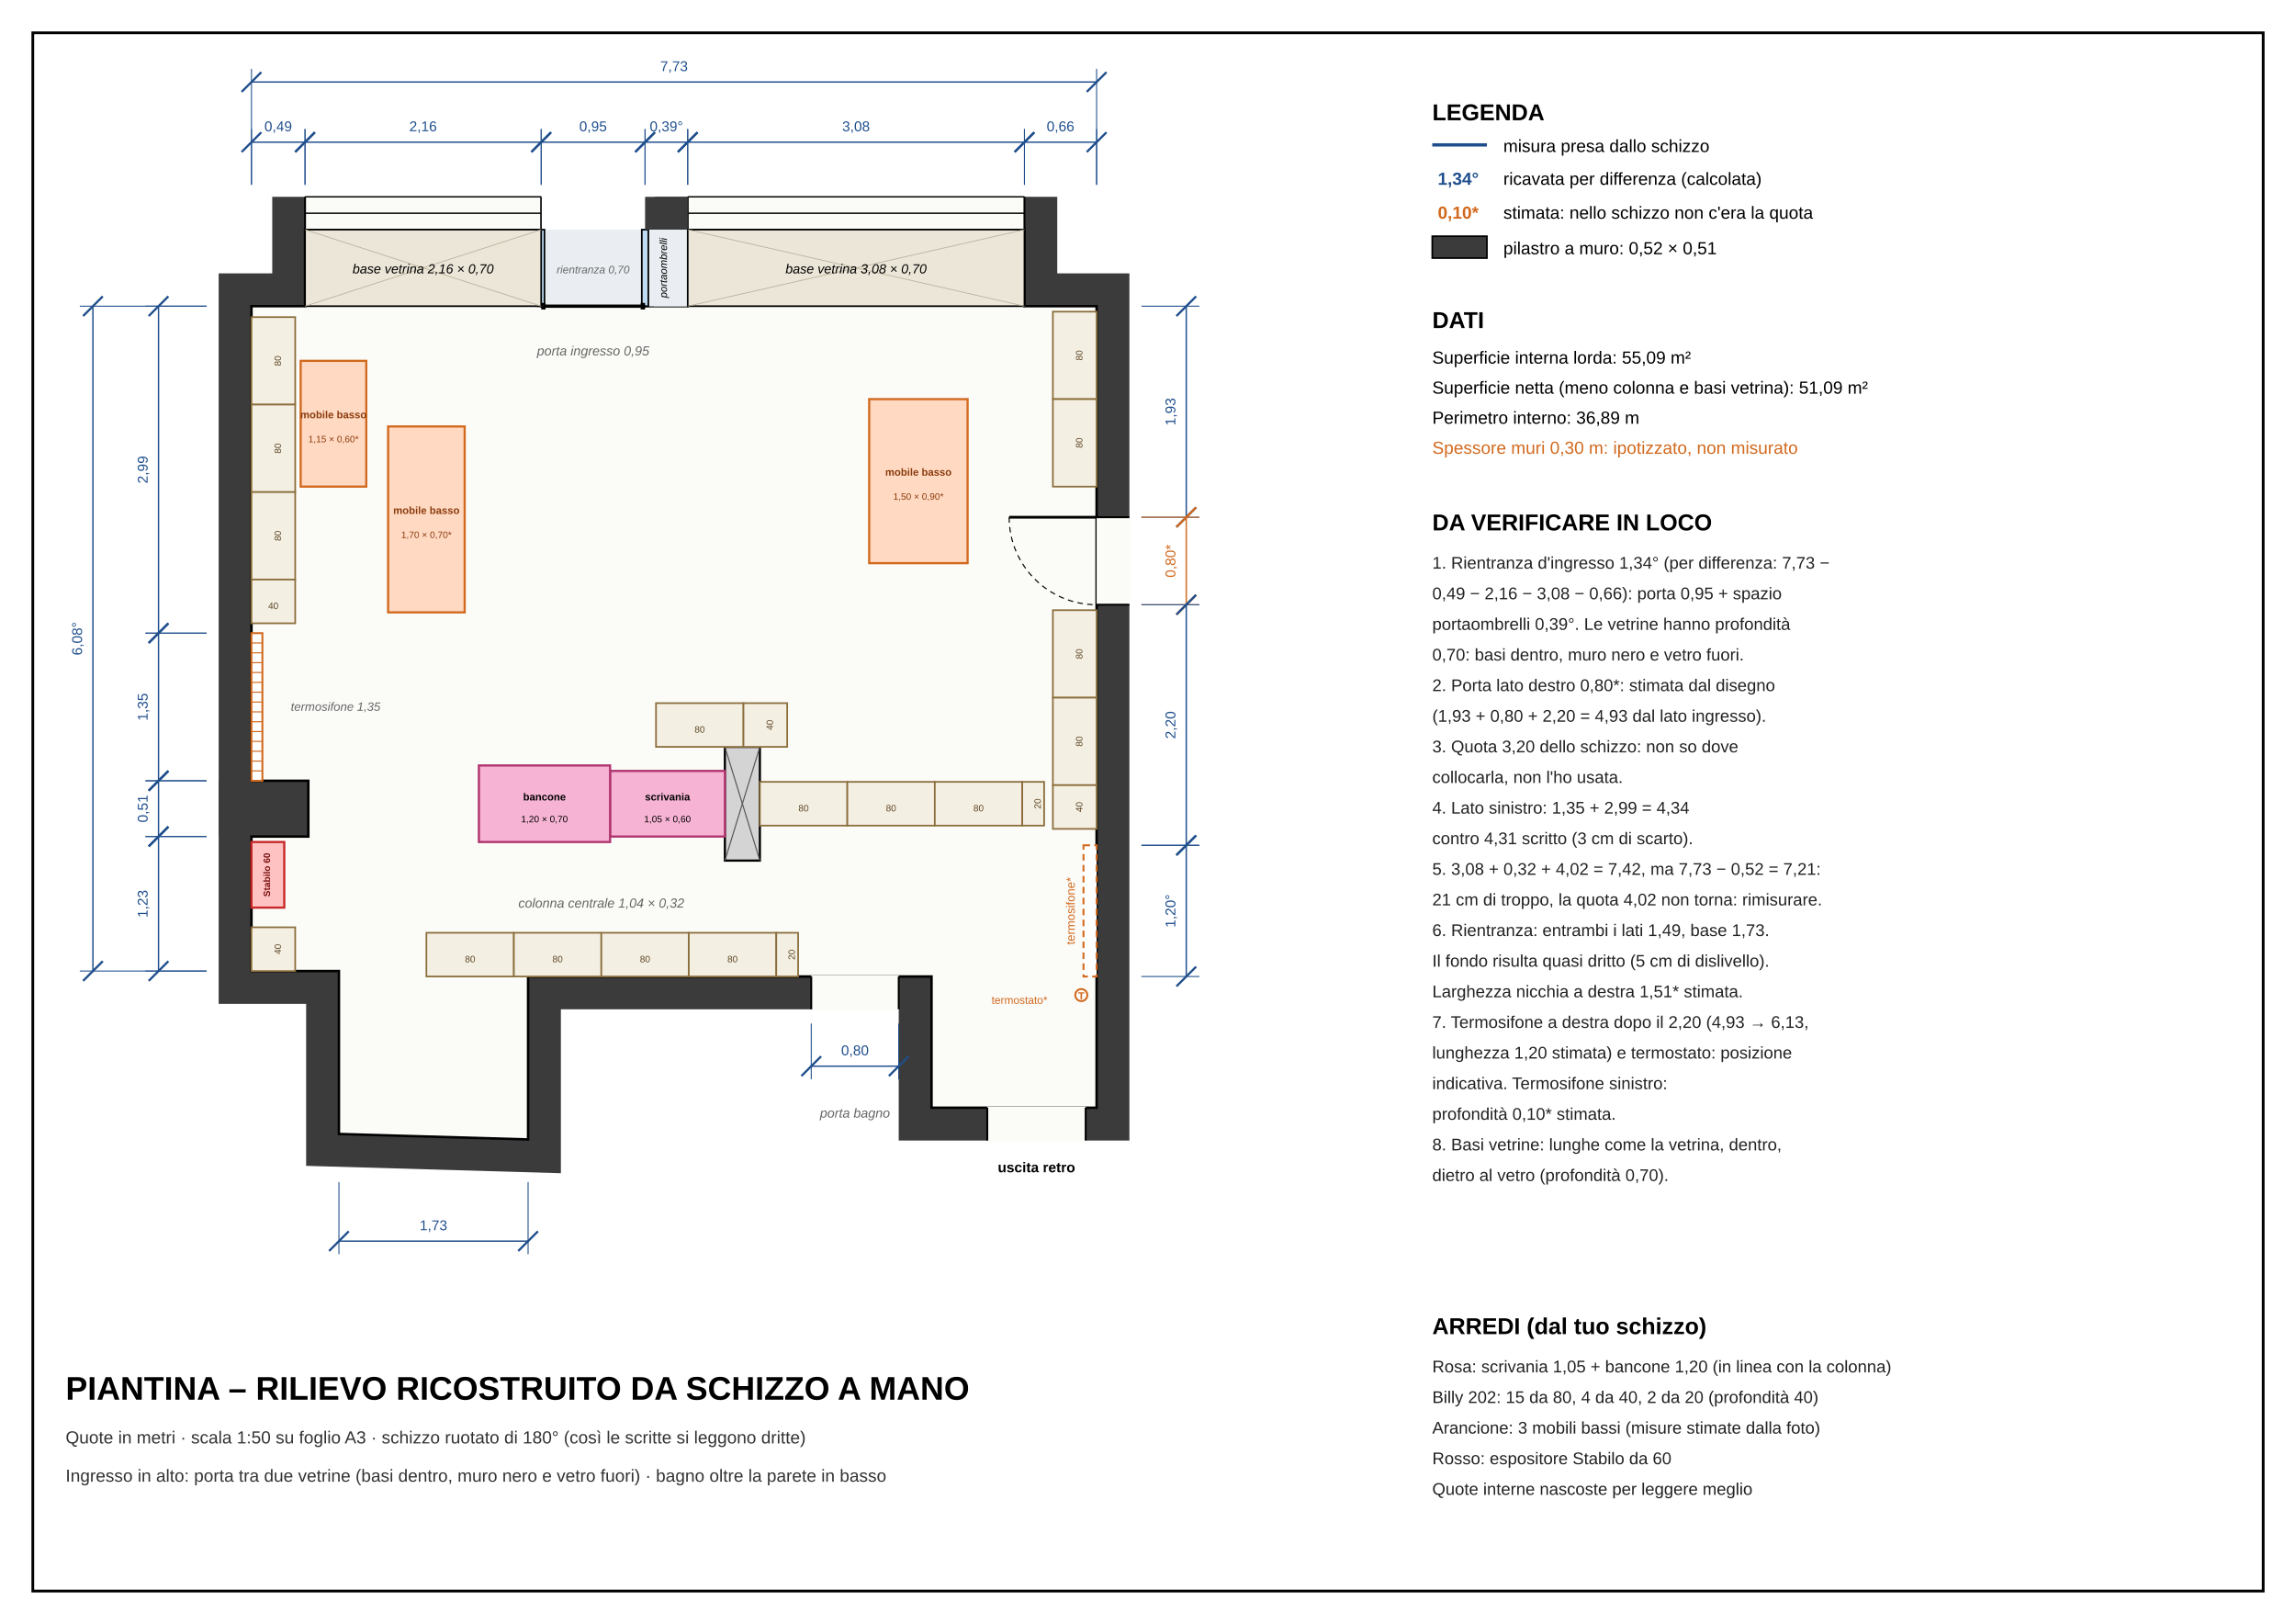
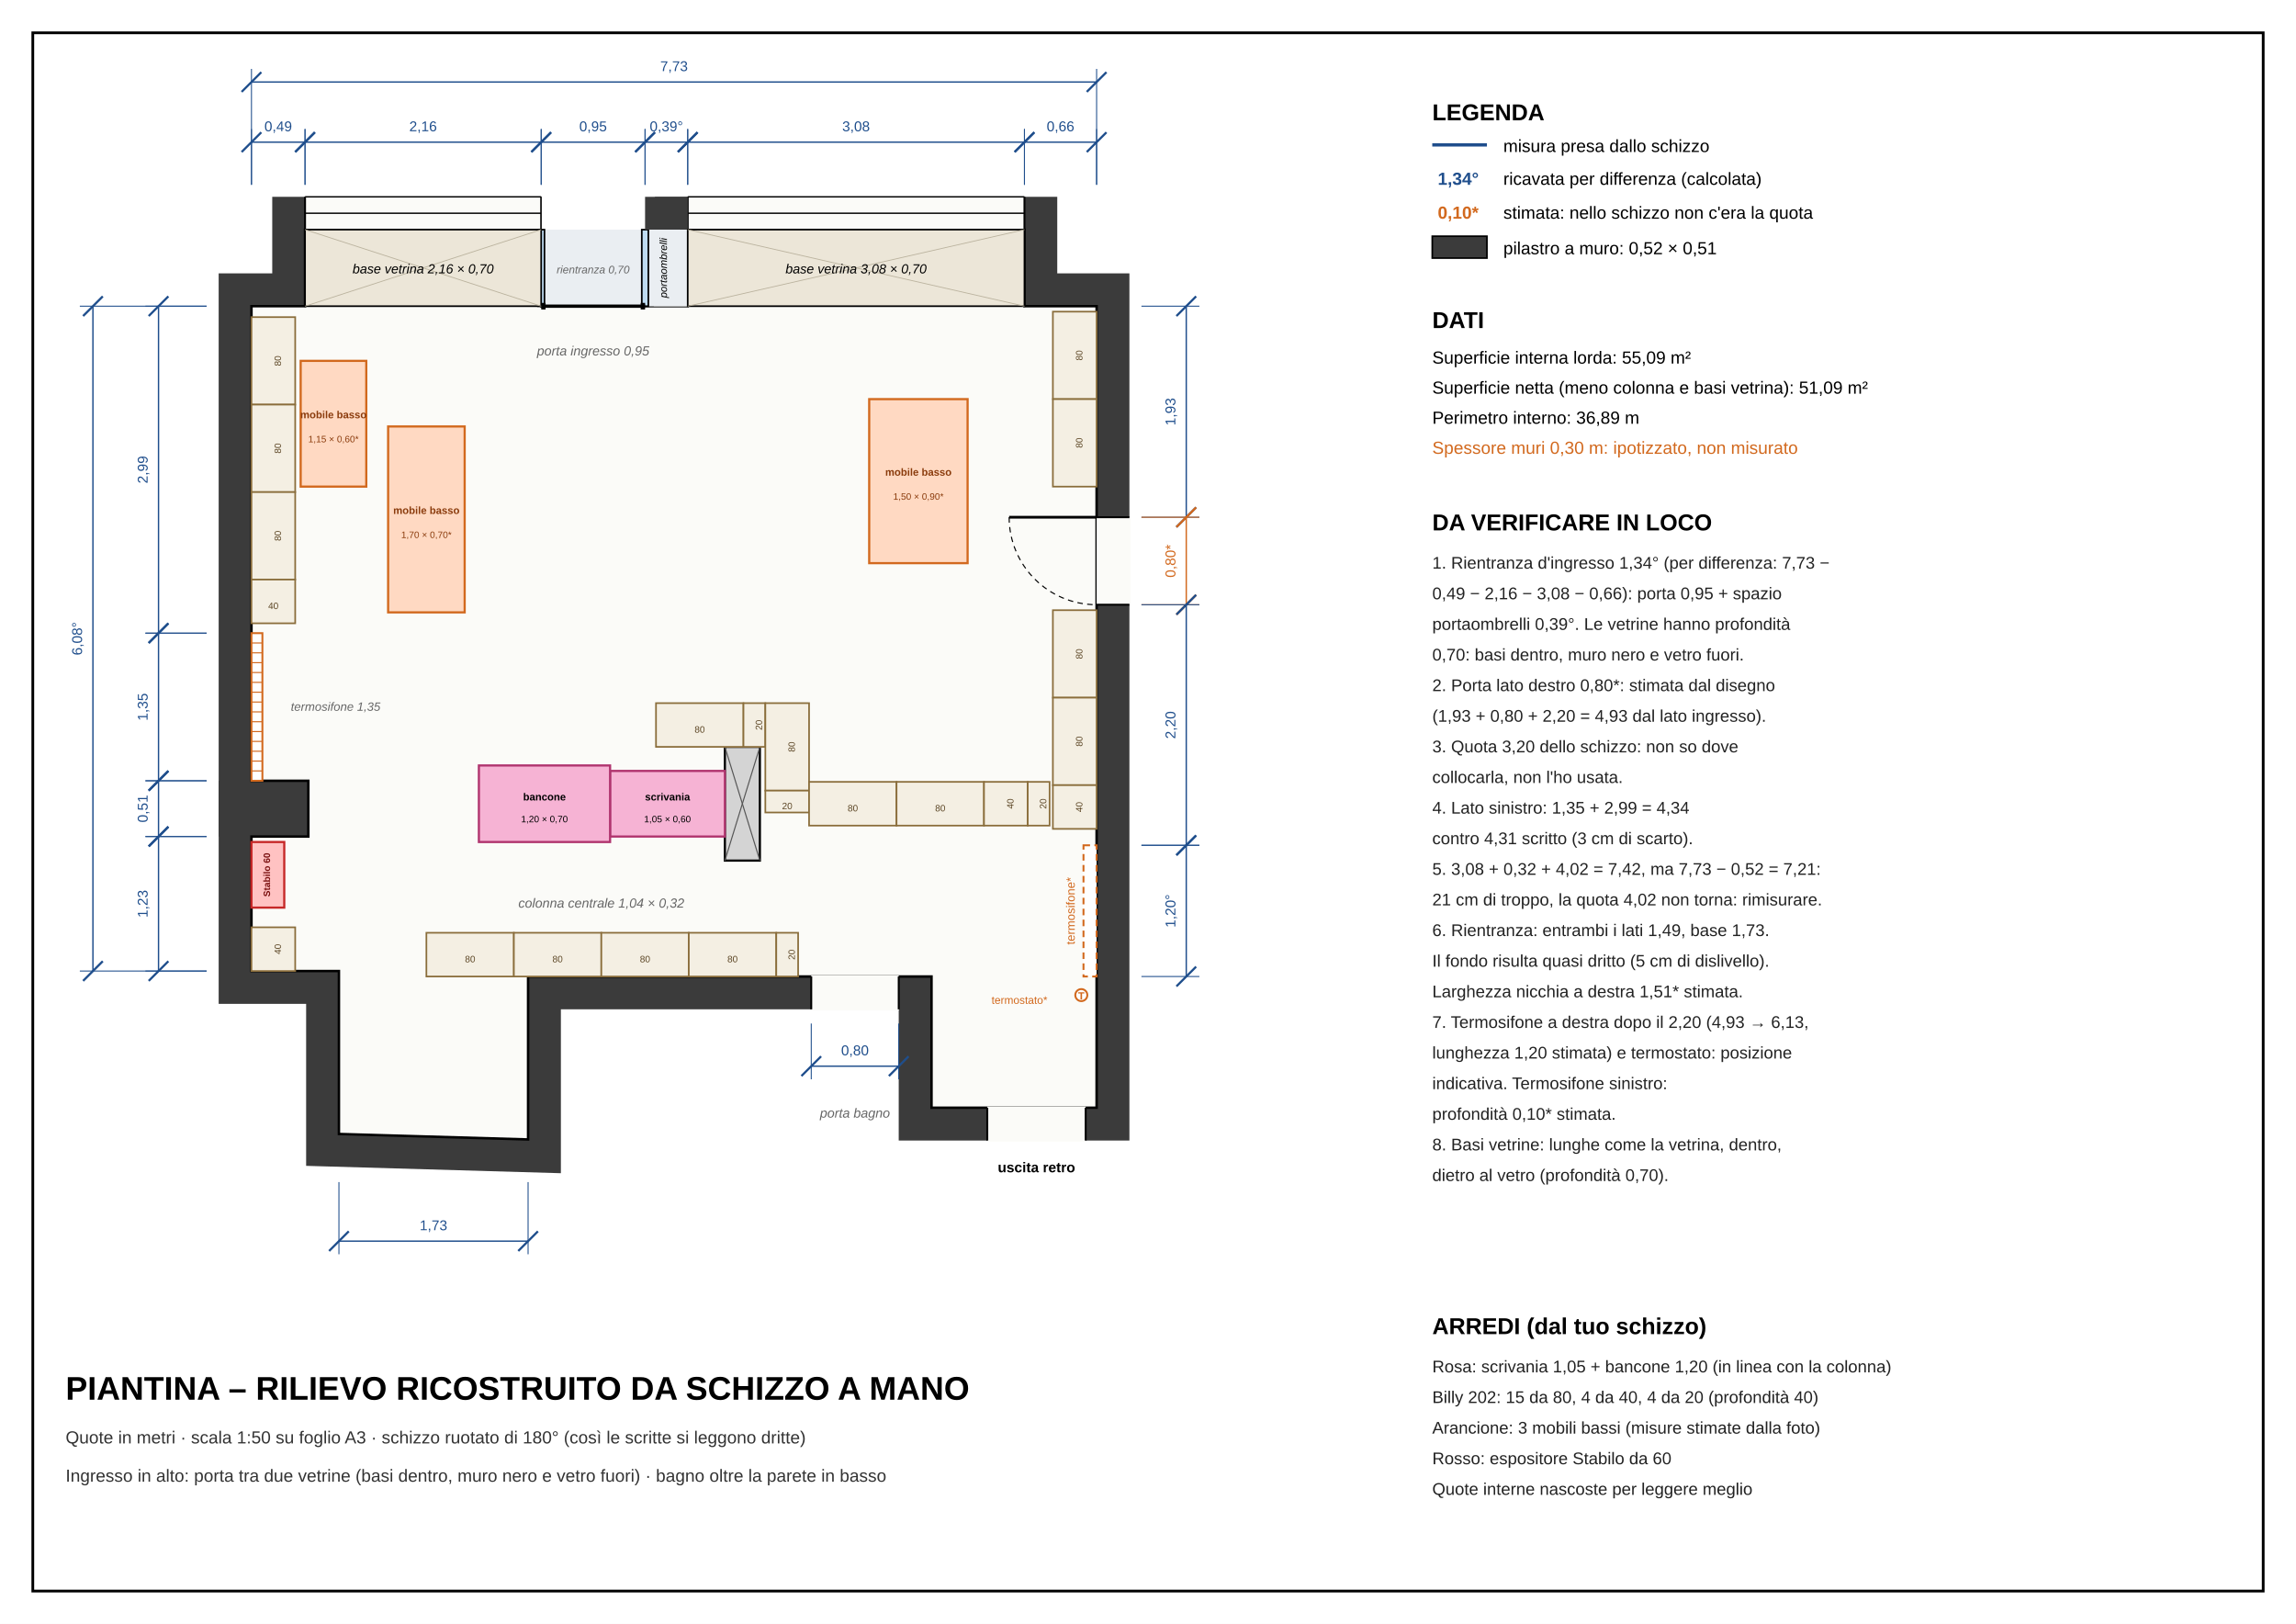
<svg xmlns="http://www.w3.org/2000/svg" width="420mm" height="297mm" viewBox="0 0 420 297" font-family="Arial, Helvetica, sans-serif">
  <defs>
    <pattern id="hatch" width="1.6" height="1.6" patternUnits="userSpaceOnUse" patternTransform="rotate(45)">
      <line x1="0" y1="0" x2="0" y2="1.6" stroke="#777" stroke-width="0.25" />
    </pattern>
  </defs>
  <rect width="420" height="297" fill="#ffffff" />
  <rect x="6" y="6" width="408" height="285" fill="none" stroke="#000" stroke-width="0.5" />
  <polygon points="46.00,56.00 55.80,56.00 55.80,42.00 99.00,42.00 99.00,56.00 125.80,56.00 125.80,42.00 187.40,42.00 187.40,56.00 200.60,56.00 200.60,202.60 170.40,202.60 170.40,178.60 96.60,178.60 96.60,208.40 62.00,207.40 62.00,177.60 46.00,177.60 46.00,153.00 56.40,153.00 56.40,142.80 46.00,142.80" fill="none" stroke="#3b3b3b" stroke-width="12.00" stroke-linejoin="miter" stroke-miterlimit="10" />
  <polygon points="46.00,56.00 55.80,56.00 55.80,42.00 99.00,42.00 99.00,56.00 125.80,56.00 125.80,42.00 187.40,42.00 187.40,56.00 200.60,56.00 200.60,202.60 170.40,202.60 170.40,178.60 96.60,178.60 96.60,208.40 62.00,207.40 62.00,177.60 46.00,177.60 46.00,153.00 56.40,153.00 56.40,142.80 46.00,142.80" fill="#fbfbf8" stroke="none" />
  <rect x="40.00" y="142.80" width="16.40" height="10.20" fill="#3b3b3b" stroke="none" stroke-width="0.25" />
  <polygon points="46.00,56.00 55.80,56.00 55.80,42.00 99.00,42.00 99.00,56.00 125.80,56.00 125.80,42.00 187.40,42.00 187.40,56.00 200.60,56.00 200.60,202.60 170.40,202.60 170.40,178.60 96.60,178.60 96.60,208.40 62.00,207.40 62.00,177.60 46.00,177.60 46.00,153.00 56.40,153.00 56.40,142.80 46.00,142.80" fill="none" stroke="#000" stroke-width="0.45" stroke-linejoin="miter" />
  <rect x="55.80" y="35.80" width="43.20" height="6.40" fill="#fbfbf8" stroke="none" stroke-width="0.25" />
  <line x1="55.80" y1="36.00" x2="55.80" y2="42.00" stroke="#000" stroke-width="0.35" />
  <line x1="99.00" y1="36.00" x2="99.00" y2="42.00" stroke="#000" stroke-width="0.35" />
  <line x1="55.80" y1="36.00" x2="99.00" y2="36.00" stroke="#000" stroke-width="0.25" />
  <line x1="55.80" y1="39.00" x2="99.00" y2="39.00" stroke="#000" stroke-width="0.25" />
  <line x1="55.80" y1="42.00" x2="99.00" y2="42.00" stroke="#000" stroke-width="0.25" />
  <rect x="125.80" y="35.80" width="61.60" height="6.40" fill="#fbfbf8" stroke="none" stroke-width="0.25" />
  <line x1="125.80" y1="36.00" x2="125.80" y2="42.00" stroke="#000" stroke-width="0.35" />
  <line x1="187.40" y1="36.00" x2="187.40" y2="42.00" stroke="#000" stroke-width="0.35" />
  <line x1="125.80" y1="36.00" x2="187.40" y2="36.00" stroke="#000" stroke-width="0.25" />
  <line x1="125.80" y1="39.00" x2="187.40" y2="39.00" stroke="#000" stroke-width="0.25" />
  <line x1="125.80" y1="42.00" x2="187.40" y2="42.00" stroke="#000" stroke-width="0.25" />
  <rect x="99.00" y="42.00" width="6.20" height="14.00" fill="#fbfbf8" stroke="none" stroke-width="0.25" />
  <rect x="99.10" y="35.80" width="6.30" height="6.30" fill="#ffffff" stroke="none" stroke-width="0.25" />
  <rect x="119.60" y="42.00" width="6.20" height="14.00" fill="#fbfbf8" stroke="none" stroke-width="0.25" />
  <rect x="99.00" y="49.80" width="26.80" height="6.20" fill="#fbfbf8" stroke="none" stroke-width="0.25" />
  <line x1="99.00" y1="50.00" x2="99.00" y2="56.00" stroke="#000" stroke-width="0.35" />
  <line x1="125.80" y1="50.00" x2="125.80" y2="56.00" stroke="#000" stroke-width="0.35" />
  <rect x="99.00" y="42.00" width="26.80" height="14.00" fill="#eaeef2" stroke="none" stroke-width="0.25" />
  <rect x="98.40" y="42.00" width="1.20" height="14.00" fill="#bfdcf2" stroke="#000" stroke-width="0.3" />
  <rect x="117.40" y="42.00" width="1.20" height="14.00" fill="#bfdcf2" stroke="#000" stroke-width="0.3" />
  <line x1="99.00" y1="56.00" x2="118.00" y2="56.00" stroke="#000" stroke-width="0.6" />
  <rect x="99.00" y="55.40" width="0.80" height="1.20" fill="#000" stroke="none" stroke-width="0.25" />
  <rect x="117.20" y="55.40" width="0.80" height="1.20" fill="#000" stroke="none" stroke-width="0.25" />
  <rect x="118.00" y="36.00" width="7.80" height="6.00" fill="#3b3b3b" stroke="none" stroke-width="0.25" />
  <rect x="200.60" y="94.60" width="6.20" height="16.00" fill="#fbfbf8" stroke="none" stroke-width="0.25" />
  <line x1="200.60" y1="94.60" x2="206.60" y2="94.60" stroke="#000" stroke-width="0.35" />
  <line x1="200.60" y1="110.60" x2="206.60" y2="110.60" stroke="#000" stroke-width="0.35" />
  <line x1="200.60" y1="94.60" x2="184.60" y2="94.60" stroke="#000" stroke-width="0.5" />
  <path d="M 184.60 94.60 A 16.00 16.00 0 0 0 200.60 110.60" fill="none" stroke="#000" stroke-width="0.2" stroke-dasharray="1 0.8" />
  <rect x="148.40" y="178.40" width="16.00" height="6.40" fill="#fbfbf8" stroke="none" stroke-width="0.25" />
  <line x1="148.40" y1="178.60" x2="148.40" y2="184.60" stroke="#000" stroke-width="0.35" />
  <line x1="164.40" y1="178.60" x2="164.40" y2="184.60" stroke="#000" stroke-width="0.35" />
  <rect x="180.60" y="202.40" width="18.00" height="6.40" fill="#fbfbf8" stroke="none" stroke-width="0.25" />
  <line x1="180.60" y1="202.60" x2="180.60" y2="208.60" stroke="#000" stroke-width="0.35" />
  <line x1="198.60" y1="202.60" x2="198.60" y2="208.60" stroke="#000" stroke-width="0.35" />
  <rect x="180.60" y="202.40" width="18.00" height="6.40" fill="none" stroke="none" stroke-width="0.25" />
  <rect x="55.80" y="42.00" width="43.20" height="14.00" fill="#ece6d8" stroke="#000" stroke-width="0.3" />
  <line x1="55.80" y1="42.00" x2="99.00" y2="56.00" stroke="#bbb39f" stroke-width="0.15" />
  <line x1="55.80" y1="56.00" x2="99.00" y2="42.00" stroke="#bbb39f" stroke-width="0.15" />
  <rect x="125.80" y="42.00" width="61.60" height="14.00" fill="#ece6d8" stroke="#000" stroke-width="0.3" />
  <line x1="125.80" y1="42.00" x2="187.40" y2="56.00" stroke="#bbb39f" stroke-width="0.15" />
  <line x1="125.80" y1="56.00" x2="187.40" y2="42.00" stroke="#bbb39f" stroke-width="0.15" />
  <rect x="132.60" y="136.60" width="6.40" height="20.80" fill="#d4d4d4" stroke="#000" stroke-width="0.4" />
  <line x1="132.60" y1="136.60" x2="139.00" y2="157.40" stroke="#555" stroke-width="0.2" />
  <line x1="139.00" y1="136.60" x2="132.60" y2="157.40" stroke="#555" stroke-width="0.2" />
  <rect x="46.00" y="115.80" width="2.00" height="27.00" fill="#fff" stroke="#d2691e" stroke-width="0.35" />
  <line x1="46.00" y1="117.60" x2="48.00" y2="117.60" stroke="#d2691e" stroke-width="0.2" />
  <line x1="46.00" y1="119.40" x2="48.00" y2="119.40" stroke="#d2691e" stroke-width="0.2" />
  <line x1="46.00" y1="121.20" x2="48.00" y2="121.20" stroke="#d2691e" stroke-width="0.2" />
  <line x1="46.00" y1="123.00" x2="48.00" y2="123.00" stroke="#d2691e" stroke-width="0.2" />
  <line x1="46.00" y1="124.80" x2="48.00" y2="124.80" stroke="#d2691e" stroke-width="0.2" />
  <line x1="46.00" y1="126.60" x2="48.00" y2="126.60" stroke="#d2691e" stroke-width="0.2" />
  <line x1="46.00" y1="128.40" x2="48.00" y2="128.40" stroke="#d2691e" stroke-width="0.2" />
  <line x1="46.00" y1="130.20" x2="48.00" y2="130.20" stroke="#d2691e" stroke-width="0.2" />
  <line x1="46.00" y1="132.00" x2="48.00" y2="132.00" stroke="#d2691e" stroke-width="0.2" />
  <line x1="46.00" y1="133.80" x2="48.00" y2="133.80" stroke="#d2691e" stroke-width="0.2" />
  <line x1="46.00" y1="135.60" x2="48.00" y2="135.60" stroke="#d2691e" stroke-width="0.2" />
  <line x1="46.00" y1="137.40" x2="48.00" y2="137.40" stroke="#d2691e" stroke-width="0.2" />
  <line x1="46.00" y1="139.20" x2="48.00" y2="139.20" stroke="#d2691e" stroke-width="0.2" />
  <line x1="46.00" y1="141.00" x2="48.00" y2="141.00" stroke="#d2691e" stroke-width="0.2" />
  <rect x="198.20" y="154.60" width="2.40" height="24.00" fill="#fff" stroke="#d2691e" stroke-width="0.35" stroke-dasharray="1.2 0.8" />
  <text x="196.60" y="166.60" font-size="2.2" fill="#d2691e" text-anchor="middle" font-weight="normal" font-style="normal" transform="rotate(-90 196.60 166.60)">termosifone*</text>
  <circle cx="197.80" cy="182.00" r="1.1" fill="#fff" stroke="#d2691e" stroke-width="0.35" />
  <text x="197.80" y="182.80" font-size="1.9" fill="#d2691e" text-anchor="middle" font-weight="bold">T</text>
  <text x="191.60" y="183.60" font-size="2.0" fill="#d2691e" text-anchor="end" font-weight="normal" font-style="normal">termostato*</text>
  <text x="77.40" y="50.00" font-size="2.4" fill="#000" text-anchor="middle" font-weight="normal" font-style="italic">base vetrina 2,16 × 0,70</text>
  <text x="156.60" y="50.00" font-size="2.4" fill="#000" text-anchor="middle" font-weight="normal" font-style="italic">base vetrina 3,08 × 0,70</text>
  <text x="108.50" y="65.00" font-size="2.4" fill="#666666" text-anchor="middle" font-weight="normal" font-style="italic">porta ingresso 0,95</text>
  <text x="108.50" y="50.00" font-size="2.0" fill="#666666" text-anchor="middle" font-weight="normal" font-style="italic">rientranza 0,70</text>
  <text x="122.00" y="49.00" font-size="1.9" fill="#000" text-anchor="middle" font-weight="normal" font-style="italic" transform="rotate(-90 122.00 49.00)">portaombrelli</text>
  <text x="110.00" y="166.00" font-size="2.4" fill="#666666" text-anchor="middle" font-weight="normal" font-style="italic">colonna centrale 1,04 × 0,32</text>
  <text x="53.20" y="130.00" font-size="2.2" fill="#666666" text-anchor="start" font-weight="normal" font-style="italic">termosifone 1,35</text>
  <text x="156.40" y="204.40" font-size="2.4" fill="#666666" text-anchor="middle" font-weight="normal" font-style="italic">porta bagno</text>
  <text x="189.60" y="214.40" font-size="2.6" fill="#000" text-anchor="middle" font-weight="bold" font-style="normal">uscita retro</text>
  <rect x="46.00" y="58.00" width="8.00" height="16.00" fill="#f4efe3" stroke="#8a6d3b" stroke-width="0.3" />
  <text x="51.40" y="66.00" font-size="1.7" fill="#5b4524" text-anchor="middle" font-weight="normal" font-style="normal" transform="rotate(-90 51.40 66.00)">80</text>
  <rect x="46.00" y="74.00" width="8.00" height="16.00" fill="#f4efe3" stroke="#8a6d3b" stroke-width="0.3" />
  <text x="51.40" y="82.00" font-size="1.7" fill="#5b4524" text-anchor="middle" font-weight="normal" font-style="normal" transform="rotate(-90 51.40 82.00)">80</text>
  <rect x="46.00" y="90.00" width="8.00" height="16.00" fill="#f4efe3" stroke="#8a6d3b" stroke-width="0.3" />
  <text x="51.40" y="98.00" font-size="1.7" fill="#5b4524" text-anchor="middle" font-weight="normal" font-style="normal" transform="rotate(-90 51.40 98.00)">80</text>
  <rect x="46.00" y="106.00" width="8.00" height="8.00" fill="#f4efe3" stroke="#8a6d3b" stroke-width="0.3" />
  <text x="50.00" y="111.40" font-size="1.7" fill="#5b4524" text-anchor="middle" font-weight="normal" font-style="normal">40</text>
  <rect x="46.00" y="169.60" width="8.00" height="8.00" fill="#f4efe3" stroke="#8a6d3b" stroke-width="0.3" />
  <text x="51.40" y="173.60" font-size="1.7" fill="#5b4524" text-anchor="middle" font-weight="normal" font-style="normal" transform="rotate(-90 51.40 173.60)">40</text>
  <rect x="78.00" y="170.60" width="16.00" height="8.00" fill="#f4efe3" stroke="#8a6d3b" stroke-width="0.3" />
  <text x="86.00" y="176.00" font-size="1.7" fill="#5b4524" text-anchor="middle" font-weight="normal" font-style="normal">80</text>
  <rect x="94.00" y="170.60" width="16.00" height="8.00" fill="#f4efe3" stroke="#8a6d3b" stroke-width="0.3" />
  <text x="102.00" y="176.00" font-size="1.7" fill="#5b4524" text-anchor="middle" font-weight="normal" font-style="normal">80</text>
  <rect x="110.00" y="170.60" width="16.00" height="8.00" fill="#f4efe3" stroke="#8a6d3b" stroke-width="0.3" />
  <text x="118.00" y="176.00" font-size="1.7" fill="#5b4524" text-anchor="middle" font-weight="normal" font-style="normal">80</text>
  <rect x="126.00" y="170.60" width="16.00" height="8.00" fill="#f4efe3" stroke="#8a6d3b" stroke-width="0.3" />
  <text x="134.00" y="176.00" font-size="1.7" fill="#5b4524" text-anchor="middle" font-weight="normal" font-style="normal">80</text>
  <rect x="142.00" y="170.60" width="4.00" height="8.00" fill="#f4efe3" stroke="#8a6d3b" stroke-width="0.3" />
  <text x="145.40" y="174.60" font-size="1.7" fill="#5b4524" text-anchor="middle" font-weight="normal" font-style="normal" transform="rotate(-90 145.40 174.60)">20</text>
  <rect x="192.60" y="57.00" width="8.00" height="16.00" fill="#f4efe3" stroke="#8a6d3b" stroke-width="0.3" />
  <text x="198.00" y="65.00" font-size="1.7" fill="#5b4524" text-anchor="middle" font-weight="normal" font-style="normal" transform="rotate(-90 198.00 65.00)">80</text>
  <rect x="192.60" y="73.00" width="8.00" height="16.00" fill="#f4efe3" stroke="#8a6d3b" stroke-width="0.3" />
  <text x="198.00" y="81.00" font-size="1.7" fill="#5b4524" text-anchor="middle" font-weight="normal" font-style="normal" transform="rotate(-90 198.00 81.00)">80</text>
  <rect x="192.60" y="111.60" width="8.00" height="16.00" fill="#f4efe3" stroke="#8a6d3b" stroke-width="0.3" />
  <text x="198.00" y="119.60" font-size="1.7" fill="#5b4524" text-anchor="middle" font-weight="normal" font-style="normal" transform="rotate(-90 198.00 119.60)">80</text>
  <rect x="192.60" y="127.60" width="8.00" height="16.00" fill="#f4efe3" stroke="#8a6d3b" stroke-width="0.3" />
  <text x="198.00" y="135.60" font-size="1.7" fill="#5b4524" text-anchor="middle" font-weight="normal" font-style="normal" transform="rotate(-90 198.00 135.60)">80</text>
  <rect x="192.60" y="143.60" width="8.00" height="8.00" fill="#f4efe3" stroke="#8a6d3b" stroke-width="0.3" />
  <text x="198.00" y="147.60" font-size="1.7" fill="#5b4524" text-anchor="middle" font-weight="normal" font-style="normal" transform="rotate(-90 198.00 147.60)">40</text>
-   <rect x="139.00" y="143.00" width="16.00" height="8.00" fill="#f4efe3" stroke="#8a6d3b" stroke-width="0.3" />
-   <text x="147.00" y="148.40" font-size="1.7" fill="#5b4524" text-anchor="middle" font-weight="normal" font-style="normal">80</text>
-   <rect x="155.00" y="143.00" width="16.00" height="8.00" fill="#f4efe3" stroke="#8a6d3b" stroke-width="0.3" />
-   <text x="163.00" y="148.40" font-size="1.7" fill="#5b4524" text-anchor="middle" font-weight="normal" font-style="normal">80</text>
-   <rect x="171.00" y="143.00" width="16.00" height="8.00" fill="#f4efe3" stroke="#8a6d3b" stroke-width="0.3" />
-   <text x="179.00" y="148.40" font-size="1.7" fill="#5b4524" text-anchor="middle" font-weight="normal" font-style="normal">80</text>
-   <rect x="187.00" y="143.00" width="4.00" height="8.00" fill="#f4efe3" stroke="#8a6d3b" stroke-width="0.3" />
-   <text x="190.40" y="147.00" font-size="1.7" fill="#5b4524" text-anchor="middle" font-weight="normal" font-style="normal" transform="rotate(-90 190.40 147.00)">20</text>
  <rect x="120.00" y="128.60" width="16.00" height="8.00" fill="#f4efe3" stroke="#8a6d3b" stroke-width="0.3" />
  <text x="128.00" y="134.00" font-size="1.7" fill="#5b4524" text-anchor="middle" font-weight="normal" font-style="normal">80</text>
-   <rect x="136.00" y="128.60" width="8.00" height="8.00" fill="#f4efe3" stroke="#8a6d3b" stroke-width="0.3" />
-   <text x="141.40" y="132.60" font-size="1.7" fill="#5b4524" text-anchor="middle" font-weight="normal" font-style="normal" transform="rotate(-90 141.40 132.60)">40</text>
+   <rect x="136.00" y="128.60" width="4.00" height="8.00" fill="#f4efe3" stroke="#8a6d3b" stroke-width="0.3" />
+   <text x="139.40" y="132.60" font-size="1.7" fill="#5b4524" text-anchor="middle" font-weight="normal" font-style="normal" transform="rotate(-90 139.40 132.60)">20</text>
+   <rect x="140.00" y="128.60" width="8.00" height="16.00" fill="#f4efe3" stroke="#8a6d3b" stroke-width="0.3" />
+   <text x="145.40" y="136.60" font-size="1.7" fill="#5b4524" text-anchor="middle" font-weight="normal" font-style="normal" transform="rotate(-90 145.40 136.60)">80</text>
+   <rect x="140.00" y="144.60" width="8.00" height="4.00" fill="#f4efe3" stroke="#8a6d3b" stroke-width="0.3" />
+   <text x="144.00" y="148.00" font-size="1.7" fill="#5b4524" text-anchor="middle" font-weight="normal" font-style="normal">20</text>
+   <rect x="148.00" y="143.00" width="16.00" height="8.00" fill="#f4efe3" stroke="#8a6d3b" stroke-width="0.3" />
+   <text x="156.00" y="148.40" font-size="1.7" fill="#5b4524" text-anchor="middle" font-weight="normal" font-style="normal">80</text>
+   <rect x="164.00" y="143.00" width="16.00" height="8.00" fill="#f4efe3" stroke="#8a6d3b" stroke-width="0.3" />
+   <text x="172.00" y="148.40" font-size="1.7" fill="#5b4524" text-anchor="middle" font-weight="normal" font-style="normal">80</text>
+   <rect x="180.00" y="143.00" width="8.00" height="8.00" fill="#f4efe3" stroke="#8a6d3b" stroke-width="0.3" />
+   <text x="185.40" y="147.00" font-size="1.7" fill="#5b4524" text-anchor="middle" font-weight="normal" font-style="normal" transform="rotate(-90 185.40 147.00)">40</text>
+   <rect x="188.00" y="143.00" width="4.00" height="8.00" fill="#f4efe3" stroke="#8a6d3b" stroke-width="0.3" />
+   <text x="191.40" y="147.00" font-size="1.7" fill="#5b4524" text-anchor="middle" font-weight="normal" font-style="normal" transform="rotate(-90 191.40 147.00)">20</text>
  <rect x="111.60" y="141.00" width="21.00" height="12.00" fill="#f6b3d4" stroke="#b0346e" stroke-width="0.4" />
  <text x="122.10" y="146.40" font-size="1.9" fill="#000" text-anchor="middle" font-weight="bold" font-style="normal">scrivania</text>
  <text x="122.10" y="150.40" font-size="1.7" fill="#000" text-anchor="middle" font-weight="normal" font-style="normal">1,05 × 0,60</text>
  <rect x="87.60" y="140.00" width="24.00" height="14.00" fill="#f6b3d4" stroke="#b0346e" stroke-width="0.4" />
  <text x="99.60" y="146.40" font-size="1.9" fill="#000" text-anchor="middle" font-weight="bold" font-style="normal">bancone</text>
  <text x="99.60" y="150.40" font-size="1.7" fill="#000" text-anchor="middle" font-weight="normal" font-style="normal">1,20 × 0,70</text>
  <rect x="55.00" y="66.00" width="12.00" height="23.00" fill="#ffd9c2" stroke="#d2691e" stroke-width="0.4" />
  <text x="61.00" y="76.50" font-size="1.9" fill="#8a3b0c" text-anchor="middle" font-weight="bold" font-style="normal">mobile basso</text>
  <text x="61.00" y="80.90" font-size="1.7" fill="#8a3b0c" text-anchor="middle" font-weight="normal" font-style="normal">1,15 × 0,60*</text>
  <rect x="71.00" y="78.00" width="14.00" height="34.00" fill="#ffd9c2" stroke="#d2691e" stroke-width="0.4" />
  <text x="78.00" y="94.00" font-size="1.9" fill="#8a3b0c" text-anchor="middle" font-weight="bold" font-style="normal">mobile basso</text>
  <text x="78.00" y="98.40" font-size="1.7" fill="#8a3b0c" text-anchor="middle" font-weight="normal" font-style="normal">1,70 × 0,70*</text>
  <rect x="159.00" y="73.00" width="18.00" height="30.00" fill="#ffd9c2" stroke="#d2691e" stroke-width="0.4" />
  <text x="168.00" y="87.00" font-size="1.9" fill="#8a3b0c" text-anchor="middle" font-weight="bold" font-style="normal">mobile basso</text>
  <text x="168.00" y="91.40" font-size="1.7" fill="#8a3b0c" text-anchor="middle" font-weight="normal" font-style="normal">1,50 × 0,90*</text>
  <rect x="46.00" y="154.00" width="6.00" height="12.00" fill="#ffc2c2" stroke="#c62828" stroke-width="0.4" />
  <text x="49.40" y="160.00" font-size="1.7" fill="#7a1010" text-anchor="middle" font-weight="bold" font-style="normal" transform="rotate(-90 49.40 160.00)">Stabilo 60</text>
  <line x1="46.00" y1="33.80" x2="46.00" y2="23.60" stroke="#1f4e8c" stroke-width="0.18" />
  <line x1="55.80" y1="33.80" x2="55.80" y2="23.60" stroke="#1f4e8c" stroke-width="0.18" />
  <line x1="46.00" y1="26.00" x2="55.80" y2="26.00" stroke="#1f4e8c" stroke-width="0.25" />
  <line x1="44.20" y1="27.80" x2="47.80" y2="24.20" stroke="#1f4e8c" stroke-width="0.4" />
  <line x1="54.00" y1="27.80" x2="57.60" y2="24.20" stroke="#1f4e8c" stroke-width="0.4" />
  <text x="50.90" y="24.00" font-size="2.6" fill="#1f4e8c" text-anchor="middle" font-weight="normal" font-style="normal">0,49</text>
  <line x1="55.80" y1="33.80" x2="55.80" y2="23.60" stroke="#1f4e8c" stroke-width="0.18" />
  <line x1="99.00" y1="33.80" x2="99.00" y2="23.60" stroke="#1f4e8c" stroke-width="0.18" />
  <line x1="55.80" y1="26.00" x2="99.00" y2="26.00" stroke="#1f4e8c" stroke-width="0.25" />
  <line x1="54.00" y1="27.80" x2="57.60" y2="24.20" stroke="#1f4e8c" stroke-width="0.4" />
  <line x1="97.20" y1="27.80" x2="100.80" y2="24.20" stroke="#1f4e8c" stroke-width="0.4" />
  <text x="77.40" y="24.00" font-size="2.6" fill="#1f4e8c" text-anchor="middle" font-weight="normal" font-style="normal">2,16</text>
  <line x1="99.00" y1="33.80" x2="99.00" y2="23.60" stroke="#1f4e8c" stroke-width="0.18" />
  <line x1="118.00" y1="33.80" x2="118.00" y2="23.60" stroke="#1f4e8c" stroke-width="0.18" />
  <line x1="99.00" y1="26.00" x2="118.00" y2="26.00" stroke="#1f4e8c" stroke-width="0.25" />
  <line x1="97.20" y1="27.80" x2="100.80" y2="24.20" stroke="#1f4e8c" stroke-width="0.4" />
  <line x1="116.20" y1="27.80" x2="119.80" y2="24.20" stroke="#1f4e8c" stroke-width="0.4" />
  <text x="108.50" y="24.00" font-size="2.6" fill="#1f4e8c" text-anchor="middle" font-weight="normal" font-style="normal">0,95</text>
  <line x1="118.00" y1="33.80" x2="118.00" y2="23.60" stroke="#1f4e8c" stroke-width="0.18" />
  <line x1="125.80" y1="33.80" x2="125.80" y2="23.60" stroke="#1f4e8c" stroke-width="0.18" />
  <line x1="118.00" y1="26.00" x2="125.80" y2="26.00" stroke="#1f4e8c" stroke-width="0.25" />
  <line x1="116.20" y1="27.80" x2="119.80" y2="24.20" stroke="#1f4e8c" stroke-width="0.4" />
  <line x1="124.00" y1="27.80" x2="127.60" y2="24.20" stroke="#1f4e8c" stroke-width="0.4" />
  <text x="121.90" y="24.00" font-size="2.6" fill="#1f4e8c" text-anchor="middle" font-weight="normal" font-style="normal">0,39°</text>
  <line x1="125.80" y1="33.80" x2="125.80" y2="23.60" stroke="#1f4e8c" stroke-width="0.18" />
  <line x1="187.40" y1="33.80" x2="187.40" y2="23.60" stroke="#1f4e8c" stroke-width="0.18" />
  <line x1="125.80" y1="26.00" x2="187.40" y2="26.00" stroke="#1f4e8c" stroke-width="0.25" />
  <line x1="124.00" y1="27.80" x2="127.60" y2="24.20" stroke="#1f4e8c" stroke-width="0.4" />
  <line x1="185.60" y1="27.80" x2="189.20" y2="24.20" stroke="#1f4e8c" stroke-width="0.4" />
  <text x="156.60" y="24.00" font-size="2.6" fill="#1f4e8c" text-anchor="middle" font-weight="normal" font-style="normal">3,08</text>
  <line x1="187.40" y1="33.80" x2="187.40" y2="23.60" stroke="#1f4e8c" stroke-width="0.18" />
  <line x1="200.60" y1="33.80" x2="200.60" y2="23.60" stroke="#1f4e8c" stroke-width="0.18" />
  <line x1="187.40" y1="26.00" x2="200.60" y2="26.00" stroke="#1f4e8c" stroke-width="0.25" />
  <line x1="185.60" y1="27.80" x2="189.20" y2="24.20" stroke="#1f4e8c" stroke-width="0.4" />
  <line x1="198.80" y1="27.80" x2="202.40" y2="24.20" stroke="#1f4e8c" stroke-width="0.4" />
  <text x="194.00" y="24.00" font-size="2.6" fill="#1f4e8c" text-anchor="middle" font-weight="normal" font-style="normal">0,66</text>
  <line x1="46.00" y1="33.80" x2="46.00" y2="12.60" stroke="#1f4e8c" stroke-width="0.18" />
  <line x1="200.60" y1="33.80" x2="200.60" y2="12.60" stroke="#1f4e8c" stroke-width="0.18" />
  <line x1="46.00" y1="15.00" x2="200.60" y2="15.00" stroke="#1f4e8c" stroke-width="0.25" />
  <line x1="44.20" y1="16.80" x2="47.80" y2="13.20" stroke="#1f4e8c" stroke-width="0.4" />
  <line x1="198.80" y1="16.80" x2="202.40" y2="13.20" stroke="#1f4e8c" stroke-width="0.4" />
  <text x="123.30" y="13.00" font-size="2.6" fill="#1f4e8c" text-anchor="middle" font-weight="normal" font-style="normal">7,73</text>
  <line x1="208.80" y1="56.00" x2="219.40" y2="56.00" stroke="#1f4e8c" stroke-width="0.18" />
  <line x1="208.80" y1="94.60" x2="219.40" y2="94.60" stroke="#1f4e8c" stroke-width="0.18" />
  <line x1="217.00" y1="56.00" x2="217.00" y2="94.60" stroke="#1f4e8c" stroke-width="0.25" />
  <line x1="215.20" y1="57.80" x2="218.80" y2="54.20" stroke="#1f4e8c" stroke-width="0.4" />
  <line x1="215.20" y1="96.40" x2="218.80" y2="92.80" stroke="#1f4e8c" stroke-width="0.4" />
  <text x="215.00" y="75.30" font-size="2.6" fill="#1f4e8c" text-anchor="middle" font-weight="normal" font-style="normal" transform="rotate(-90 215.00 75.30)">1,93</text>
  <line x1="208.80" y1="94.60" x2="219.40" y2="94.60" stroke="#d2691e" stroke-width="0.18" />
  <line x1="208.80" y1="110.60" x2="219.40" y2="110.60" stroke="#d2691e" stroke-width="0.18" />
  <line x1="217.00" y1="94.60" x2="217.00" y2="110.60" stroke="#d2691e" stroke-width="0.25" />
  <line x1="215.20" y1="96.40" x2="218.80" y2="92.80" stroke="#d2691e" stroke-width="0.4" />
  <line x1="215.20" y1="112.40" x2="218.80" y2="108.80" stroke="#d2691e" stroke-width="0.4" />
  <text x="215.00" y="102.60" font-size="2.6" fill="#d2691e" text-anchor="middle" font-weight="normal" font-style="normal" transform="rotate(-90 215.00 102.60)">0,80*</text>
  <line x1="208.80" y1="110.60" x2="219.40" y2="110.60" stroke="#1f4e8c" stroke-width="0.18" />
  <line x1="208.80" y1="154.60" x2="219.40" y2="154.60" stroke="#1f4e8c" stroke-width="0.18" />
  <line x1="217.00" y1="110.60" x2="217.00" y2="154.60" stroke="#1f4e8c" stroke-width="0.25" />
  <line x1="215.20" y1="112.40" x2="218.80" y2="108.80" stroke="#1f4e8c" stroke-width="0.4" />
  <line x1="215.20" y1="156.40" x2="218.80" y2="152.80" stroke="#1f4e8c" stroke-width="0.4" />
  <text x="215.00" y="132.60" font-size="2.6" fill="#1f4e8c" text-anchor="middle" font-weight="normal" font-style="normal" transform="rotate(-90 215.00 132.60)">2,20</text>
  <line x1="208.80" y1="154.60" x2="219.40" y2="154.60" stroke="#1f4e8c" stroke-width="0.18" />
  <line x1="208.80" y1="178.60" x2="219.40" y2="178.60" stroke="#1f4e8c" stroke-width="0.18" />
  <line x1="217.00" y1="154.60" x2="217.00" y2="178.60" stroke="#1f4e8c" stroke-width="0.25" />
  <line x1="215.20" y1="156.40" x2="218.80" y2="152.80" stroke="#1f4e8c" stroke-width="0.4" />
  <line x1="215.20" y1="180.40" x2="218.80" y2="176.80" stroke="#1f4e8c" stroke-width="0.4" />
  <text x="215.00" y="166.60" font-size="2.6" fill="#1f4e8c" text-anchor="middle" font-weight="normal" font-style="normal" transform="rotate(-90 215.00 166.60)">1,20°</text>
  <line x1="37.80" y1="56.00" x2="26.60" y2="56.00" stroke="#1f4e8c" stroke-width="0.18" />
  <line x1="37.80" y1="115.80" x2="26.60" y2="115.80" stroke="#1f4e8c" stroke-width="0.18" />
  <line x1="29.00" y1="56.00" x2="29.00" y2="115.80" stroke="#1f4e8c" stroke-width="0.25" />
  <line x1="27.20" y1="57.80" x2="30.80" y2="54.20" stroke="#1f4e8c" stroke-width="0.4" />
  <line x1="27.20" y1="117.60" x2="30.80" y2="114.00" stroke="#1f4e8c" stroke-width="0.4" />
  <text x="27.00" y="85.90" font-size="2.6" fill="#1f4e8c" text-anchor="middle" font-weight="normal" font-style="normal" transform="rotate(-90 27.00 85.90)">2,99</text>
  <line x1="37.80" y1="115.80" x2="26.60" y2="115.80" stroke="#1f4e8c" stroke-width="0.18" />
  <line x1="37.80" y1="142.80" x2="26.60" y2="142.80" stroke="#1f4e8c" stroke-width="0.18" />
  <line x1="29.00" y1="115.80" x2="29.00" y2="142.80" stroke="#1f4e8c" stroke-width="0.25" />
  <line x1="27.20" y1="117.60" x2="30.80" y2="114.00" stroke="#1f4e8c" stroke-width="0.4" />
  <line x1="27.20" y1="144.60" x2="30.80" y2="141.00" stroke="#1f4e8c" stroke-width="0.4" />
  <text x="27.00" y="129.30" font-size="2.6" fill="#1f4e8c" text-anchor="middle" font-weight="normal" font-style="normal" transform="rotate(-90 27.00 129.30)">1,35</text>
  <line x1="37.80" y1="142.80" x2="26.60" y2="142.80" stroke="#1f4e8c" stroke-width="0.18" />
  <line x1="37.80" y1="153.00" x2="26.60" y2="153.00" stroke="#1f4e8c" stroke-width="0.18" />
  <line x1="29.00" y1="142.80" x2="29.00" y2="153.00" stroke="#1f4e8c" stroke-width="0.25" />
  <line x1="27.20" y1="144.60" x2="30.80" y2="141.00" stroke="#1f4e8c" stroke-width="0.4" />
  <line x1="27.20" y1="154.80" x2="30.80" y2="151.20" stroke="#1f4e8c" stroke-width="0.4" />
  <text x="27.00" y="147.90" font-size="2.6" fill="#1f4e8c" text-anchor="middle" font-weight="normal" font-style="normal" transform="rotate(-90 27.00 147.90)">0,51</text>
  <line x1="37.80" y1="153.00" x2="26.60" y2="153.00" stroke="#1f4e8c" stroke-width="0.18" />
  <line x1="37.80" y1="177.60" x2="26.60" y2="177.60" stroke="#1f4e8c" stroke-width="0.18" />
  <line x1="29.00" y1="153.00" x2="29.00" y2="177.60" stroke="#1f4e8c" stroke-width="0.25" />
  <line x1="27.20" y1="154.80" x2="30.80" y2="151.20" stroke="#1f4e8c" stroke-width="0.4" />
  <line x1="27.20" y1="179.40" x2="30.80" y2="175.80" stroke="#1f4e8c" stroke-width="0.4" />
  <text x="27.00" y="165.30" font-size="2.6" fill="#1f4e8c" text-anchor="middle" font-weight="normal" font-style="normal" transform="rotate(-90 27.00 165.30)">1,23</text>
  <line x1="37.80" y1="56.00" x2="14.60" y2="56.00" stroke="#1f4e8c" stroke-width="0.18" />
  <line x1="37.80" y1="177.60" x2="14.60" y2="177.60" stroke="#1f4e8c" stroke-width="0.18" />
  <line x1="17.00" y1="56.00" x2="17.00" y2="177.60" stroke="#1f4e8c" stroke-width="0.25" />
  <line x1="15.20" y1="57.80" x2="18.80" y2="54.20" stroke="#1f4e8c" stroke-width="0.4" />
  <line x1="15.20" y1="179.40" x2="18.80" y2="175.80" stroke="#1f4e8c" stroke-width="0.4" />
  <text x="15.00" y="116.80" font-size="2.6" fill="#1f4e8c" text-anchor="middle" font-weight="normal" font-style="normal" transform="rotate(-90 15.00 116.80)">6,08°</text>
  <line x1="62.00" y1="216.20" x2="62.00" y2="229.40" stroke="#1f4e8c" stroke-width="0.18" />
  <line x1="96.60" y1="216.20" x2="96.60" y2="229.40" stroke="#1f4e8c" stroke-width="0.18" />
  <line x1="62.00" y1="227.00" x2="96.60" y2="227.00" stroke="#1f4e8c" stroke-width="0.25" />
  <line x1="60.20" y1="228.80" x2="63.80" y2="225.20" stroke="#1f4e8c" stroke-width="0.4" />
  <line x1="94.80" y1="228.80" x2="98.40" y2="225.20" stroke="#1f4e8c" stroke-width="0.4" />
  <text x="79.30" y="225.00" font-size="2.6" fill="#1f4e8c" text-anchor="middle" font-weight="normal" font-style="normal">1,73</text>
  <line x1="148.40" y1="187.20" x2="148.40" y2="197.40" stroke="#1f4e8c" stroke-width="0.18" />
  <line x1="164.40" y1="187.20" x2="164.40" y2="197.40" stroke="#1f4e8c" stroke-width="0.18" />
  <line x1="148.40" y1="195.00" x2="164.40" y2="195.00" stroke="#1f4e8c" stroke-width="0.25" />
  <line x1="146.60" y1="196.80" x2="150.20" y2="193.20" stroke="#1f4e8c" stroke-width="0.4" />
  <line x1="162.60" y1="196.80" x2="166.20" y2="193.20" stroke="#1f4e8c" stroke-width="0.4" />
  <text x="156.40" y="193.00" font-size="2.6" fill="#1f4e8c" text-anchor="middle" font-weight="normal" font-style="normal">0,80</text>
  <text x="12.00" y="256.00" font-size="6.0" fill="#000" text-anchor="start" font-weight="bold">PIANTINA – RILIEVO RICOSTRUITO DA SCHIZZO A MANO</text>
  <text x="12.00" y="264.00" font-size="3.2" fill="#333" text-anchor="start" font-weight="normal">Quote in metri · scala 1:50 su foglio A3 · schizzo ruotato di 180° (così le scritte si leggono dritte)</text>
  <text x="12.00" y="271.00" font-size="3.2" fill="#333" text-anchor="start" font-weight="normal">Ingresso in alto: porta tra due vetrine (basi dentro, muro nero e vetro fuori) · bagno oltre la parete in basso</text>
  <text x="262.00" y="22.00" font-size="4.2" fill="#000" text-anchor="start" font-weight="bold">LEGENDA</text>
  <line x1="262" y1="26.5" x2="272" y2="26.5" stroke="#1f4e8c" stroke-width="0.6" />
  <text x="275.00" y="27.80" font-size="3.2" fill="#000" text-anchor="start" font-weight="normal">misura presa dallo schizzo</text>
  <text x="263.00" y="33.80" font-size="3.2" fill="#1f4e8c" text-anchor="start" font-weight="bold">1,34°</text>
  <text x="275.00" y="33.80" font-size="3.2" fill="#000" text-anchor="start" font-weight="normal">ricavata per differenza (calcolata)</text>
  <text x="263.00" y="40.00" font-size="3.2" fill="#d2691e" text-anchor="start" font-weight="bold">0,10*</text>
  <text x="275.00" y="40.00" font-size="3.2" fill="#000" text-anchor="start" font-weight="normal">stimata: nello schizzo non c'era la quota</text>
  <rect x="262" y="43.2" width="10" height="4" fill="#3b3b3b" stroke="#000" stroke-width="0.3" />
  <text x="275.00" y="46.50" font-size="3.2" fill="#000" text-anchor="start" font-weight="normal">pilastro a muro: 0,52 × 0,51</text>
  <text x="262.00" y="60.00" font-size="4.2" fill="#000" text-anchor="start" font-weight="bold">DATI</text>
  <text x="262.00" y="66.50" font-size="3.2" fill="#000" text-anchor="start" font-weight="normal">Superficie interna lorda: 55,09 m²</text>
  <text x="262.00" y="72.00" font-size="3.2" fill="#000" text-anchor="start" font-weight="normal">Superficie netta (meno colonna e basi vetrina): 51,09 m²</text>
  <text x="262.00" y="77.50" font-size="3.2" fill="#000" text-anchor="start" font-weight="normal">Perimetro interno: 36,89 m</text>
  <text x="262.00" y="83.00" font-size="3.2" fill="#d2691e" text-anchor="start" font-weight="normal">Spessore muri 0,30 m: ipotizzato, non misurato</text>
  <text x="262.00" y="97.00" font-size="4.2" fill="#000" text-anchor="start" font-weight="bold">DA VERIFICARE IN LOCO</text>
  <text x="262.00" y="104.00" font-size="3.1" fill="#222" text-anchor="start" font-weight="normal">1. Rientranza d'ingresso 1,34° (per differenza: 7,73 −</text>
  <text x="262.00" y="109.60" font-size="3.1" fill="#222" text-anchor="start" font-weight="normal">    0,49 − 2,16 − 3,08 − 0,66): porta 0,95 + spazio</text>
  <text x="262.00" y="115.20" font-size="3.1" fill="#222" text-anchor="start" font-weight="normal">    portaombrelli 0,39°. Le vetrine hanno profondità</text>
  <text x="262.00" y="120.80" font-size="3.1" fill="#222" text-anchor="start" font-weight="normal">    0,70: basi dentro, muro nero e vetro fuori.</text>
  <text x="262.00" y="126.40" font-size="3.1" fill="#222" text-anchor="start" font-weight="normal">2. Porta lato destro 0,80*: stimata dal disegno</text>
  <text x="262.00" y="132.00" font-size="3.1" fill="#222" text-anchor="start" font-weight="normal">    (1,93 + 0,80 + 2,20 = 4,93 dal lato ingresso).</text>
  <text x="262.00" y="137.60" font-size="3.1" fill="#222" text-anchor="start" font-weight="normal">3. Quota 3,20 dello schizzo: non so dove</text>
  <text x="262.00" y="143.20" font-size="3.1" fill="#222" text-anchor="start" font-weight="normal">    collocarla, non l'ho usata.</text>
  <text x="262.00" y="148.80" font-size="3.1" fill="#222" text-anchor="start" font-weight="normal">4. Lato sinistro: 1,35 + 2,99 = 4,34</text>
  <text x="262.00" y="154.40" font-size="3.1" fill="#222" text-anchor="start" font-weight="normal">    contro 4,31 scritto (3 cm di scarto).</text>
  <text x="262.00" y="160.00" font-size="3.1" fill="#222" text-anchor="start" font-weight="normal">5. 3,08 + 0,32 + 4,02 = 7,42, ma 7,73 − 0,52 = 7,21:</text>
  <text x="262.00" y="165.60" font-size="3.1" fill="#222" text-anchor="start" font-weight="normal">    21 cm di troppo, la quota 4,02 non torna: rimisurare.</text>
  <text x="262.00" y="171.20" font-size="3.1" fill="#222" text-anchor="start" font-weight="normal">6. Rientranza: entrambi i lati 1,49, base 1,73.</text>
  <text x="262.00" y="176.80" font-size="3.1" fill="#222" text-anchor="start" font-weight="normal">    Il fondo risulta quasi dritto (5 cm di dislivello).</text>
  <text x="262.00" y="182.40" font-size="3.1" fill="#222" text-anchor="start" font-weight="normal">    Larghezza nicchia a destra 1,51* stimata.</text>
  <text x="262.00" y="188.00" font-size="3.1" fill="#222" text-anchor="start" font-weight="normal">7. Termosifone a destra dopo il 2,20 (4,93 → 6,13,</text>
  <text x="262.00" y="193.60" font-size="3.1" fill="#222" text-anchor="start" font-weight="normal">    lunghezza 1,20 stimata) e termostato: posizione</text>
  <text x="262.00" y="199.20" font-size="3.1" fill="#222" text-anchor="start" font-weight="normal">    indicativa. Termosifone sinistro:</text>
  <text x="262.00" y="204.80" font-size="3.1" fill="#222" text-anchor="start" font-weight="normal">    profondità 0,10* stimata.</text>
  <text x="262.00" y="210.40" font-size="3.1" fill="#222" text-anchor="start" font-weight="normal">8. Basi vetrine: lunghe come la vetrina, dentro,</text>
  <text x="262.00" y="216.00" font-size="3.1" fill="#222" text-anchor="start" font-weight="normal">    dietro al vetro (profondità 0,70).</text>
  <text x="262.00" y="244.00" font-size="4.2" fill="#000" text-anchor="start" font-weight="bold">ARREDI (dal tuo schizzo)</text>
  <text x="262.00" y="251.00" font-size="3.1" fill="#222" text-anchor="start" font-weight="normal">Rosa: scrivania 1,05 + bancone 1,20 (in linea con la colonna)</text>
-   <text x="262.00" y="256.60" font-size="3.1" fill="#222" text-anchor="start" font-weight="normal">Billy 202: 15 da 80, 4 da 40, 2 da 20 (profondità 40)</text>
+   <text x="262.00" y="256.60" font-size="3.1" fill="#222" text-anchor="start" font-weight="normal">Billy 202: 15 da 80, 4 da 40, 4 da 20 (profondità 40)</text>
  <text x="262.00" y="262.20" font-size="3.1" fill="#222" text-anchor="start" font-weight="normal">Arancione: 3 mobili bassi (misure stimate dalla foto)</text>
  <text x="262.00" y="267.80" font-size="3.1" fill="#222" text-anchor="start" font-weight="normal">Rosso: espositore Stabilo da 60</text>
  <text x="262.00" y="273.40" font-size="3.1" fill="#222" text-anchor="start" font-weight="normal">Quote interne nascoste per leggere meglio</text>
</svg>
